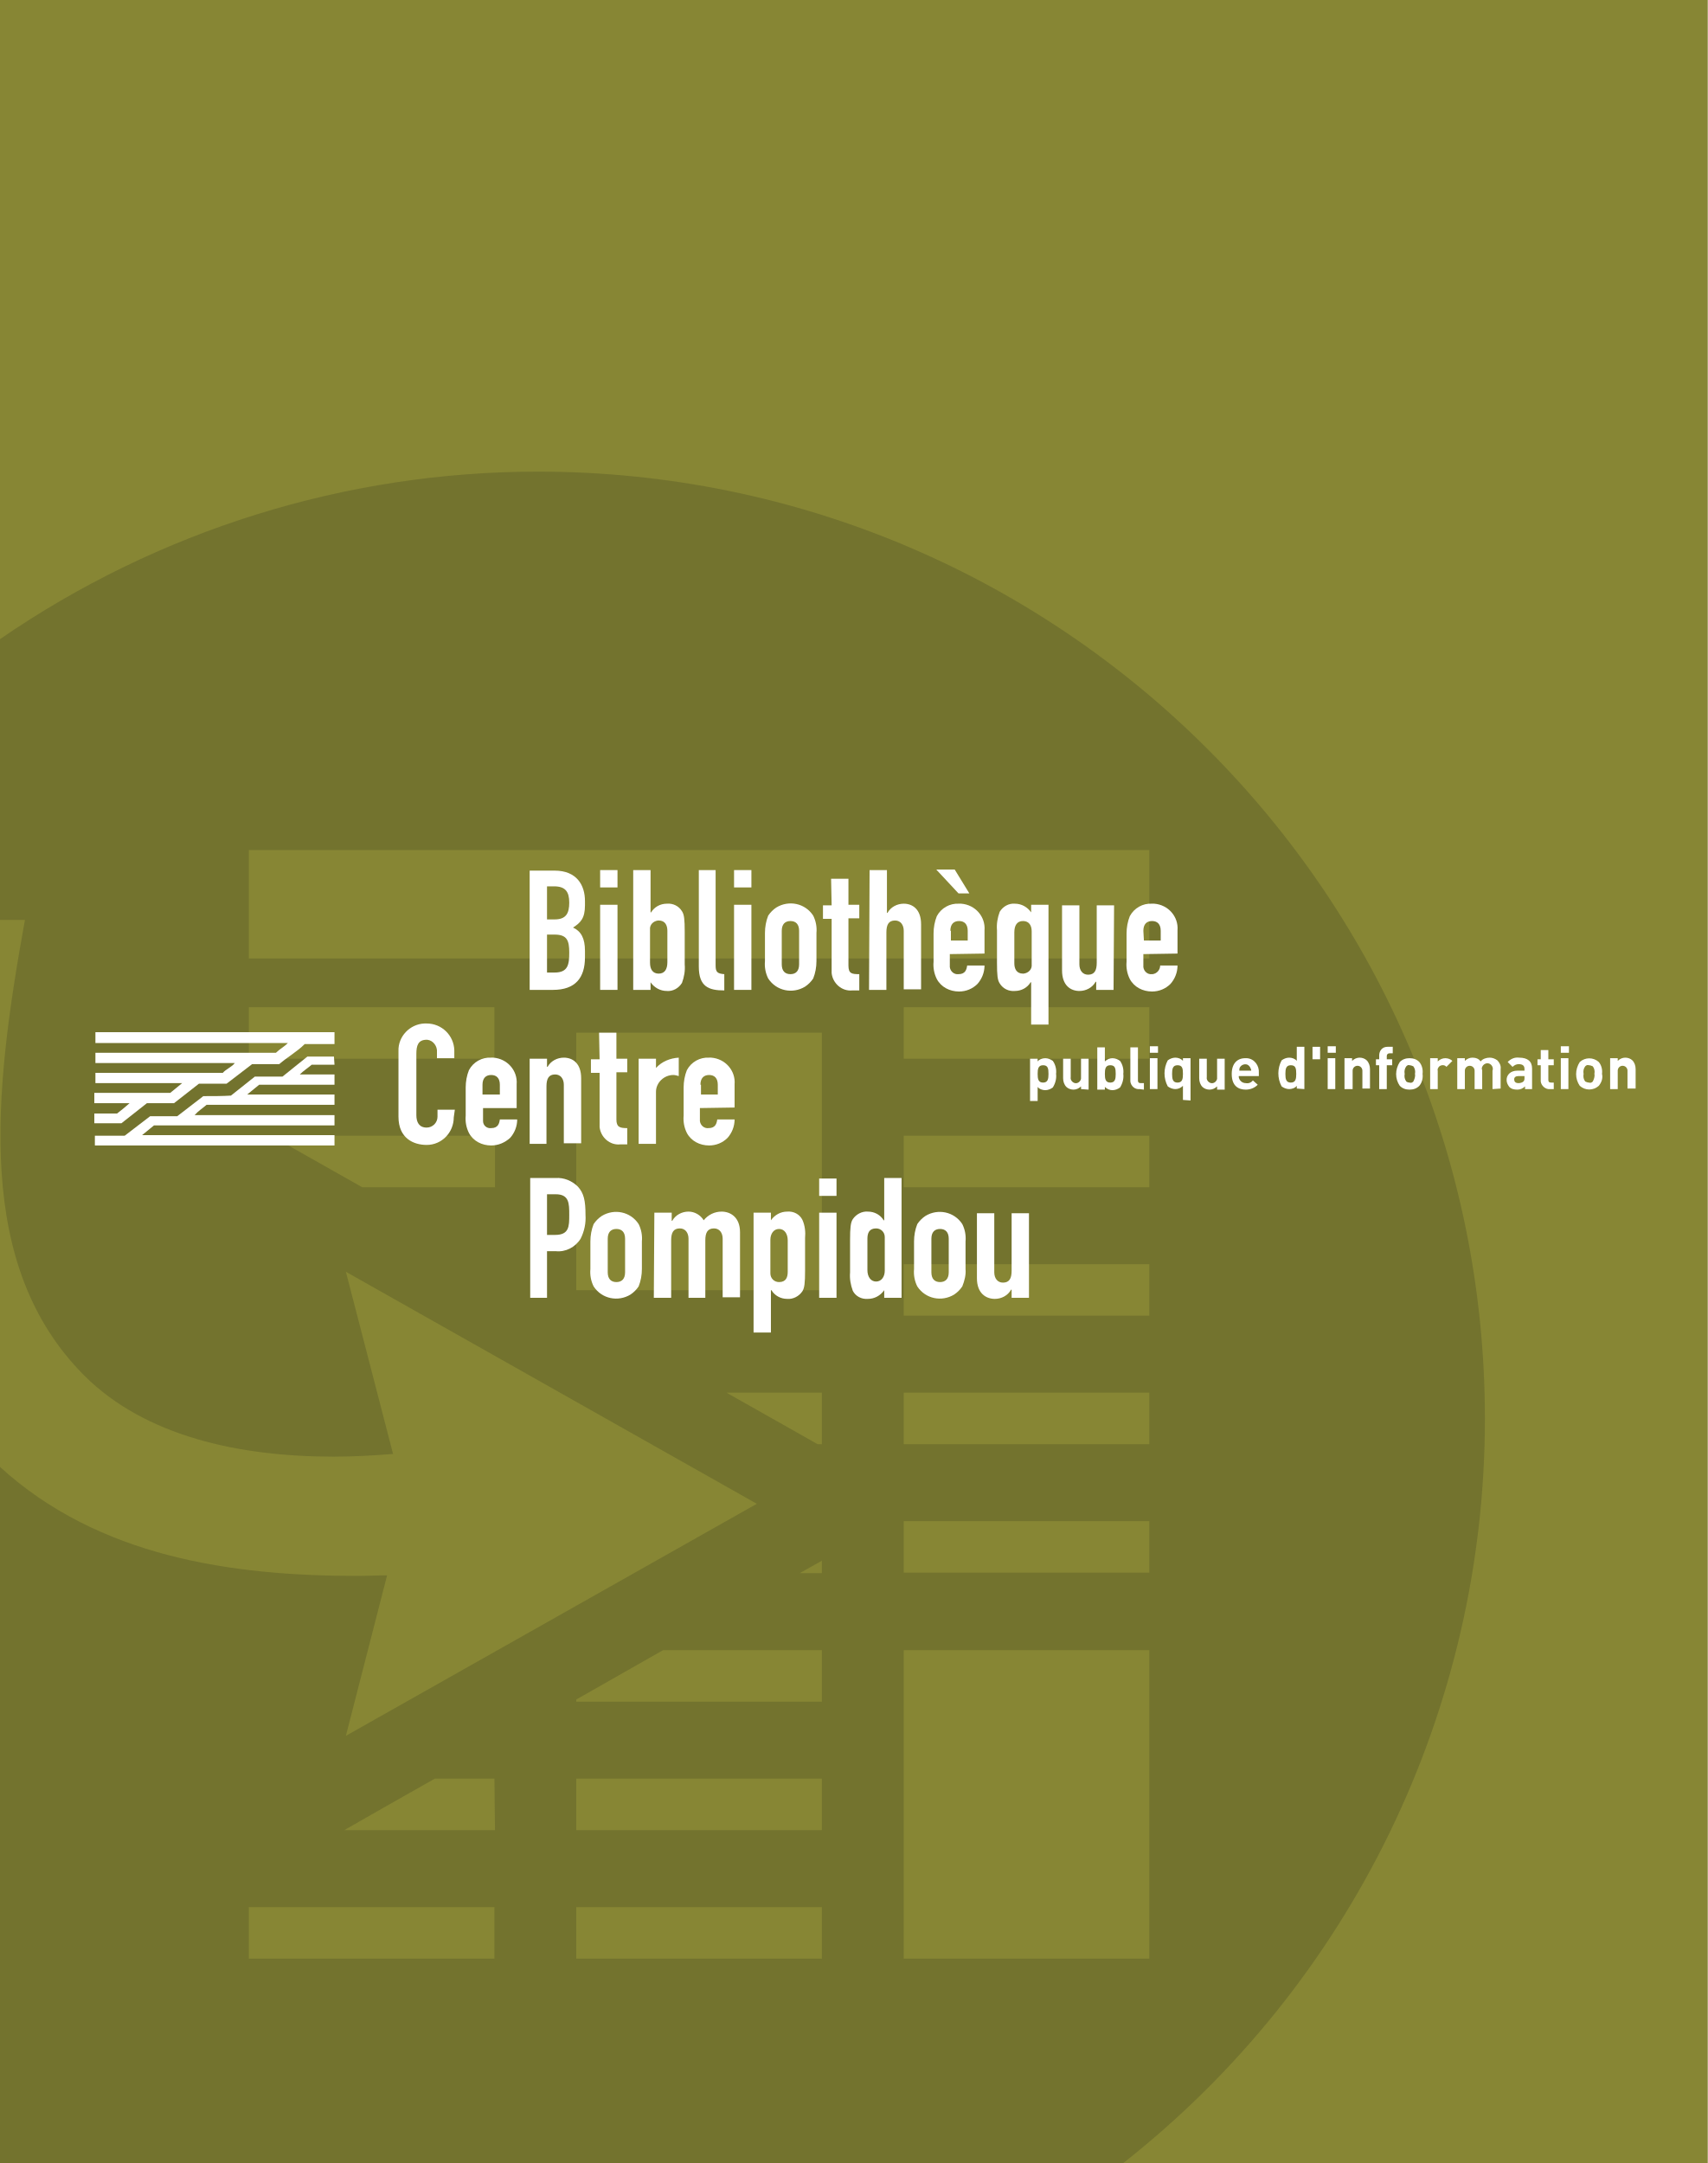
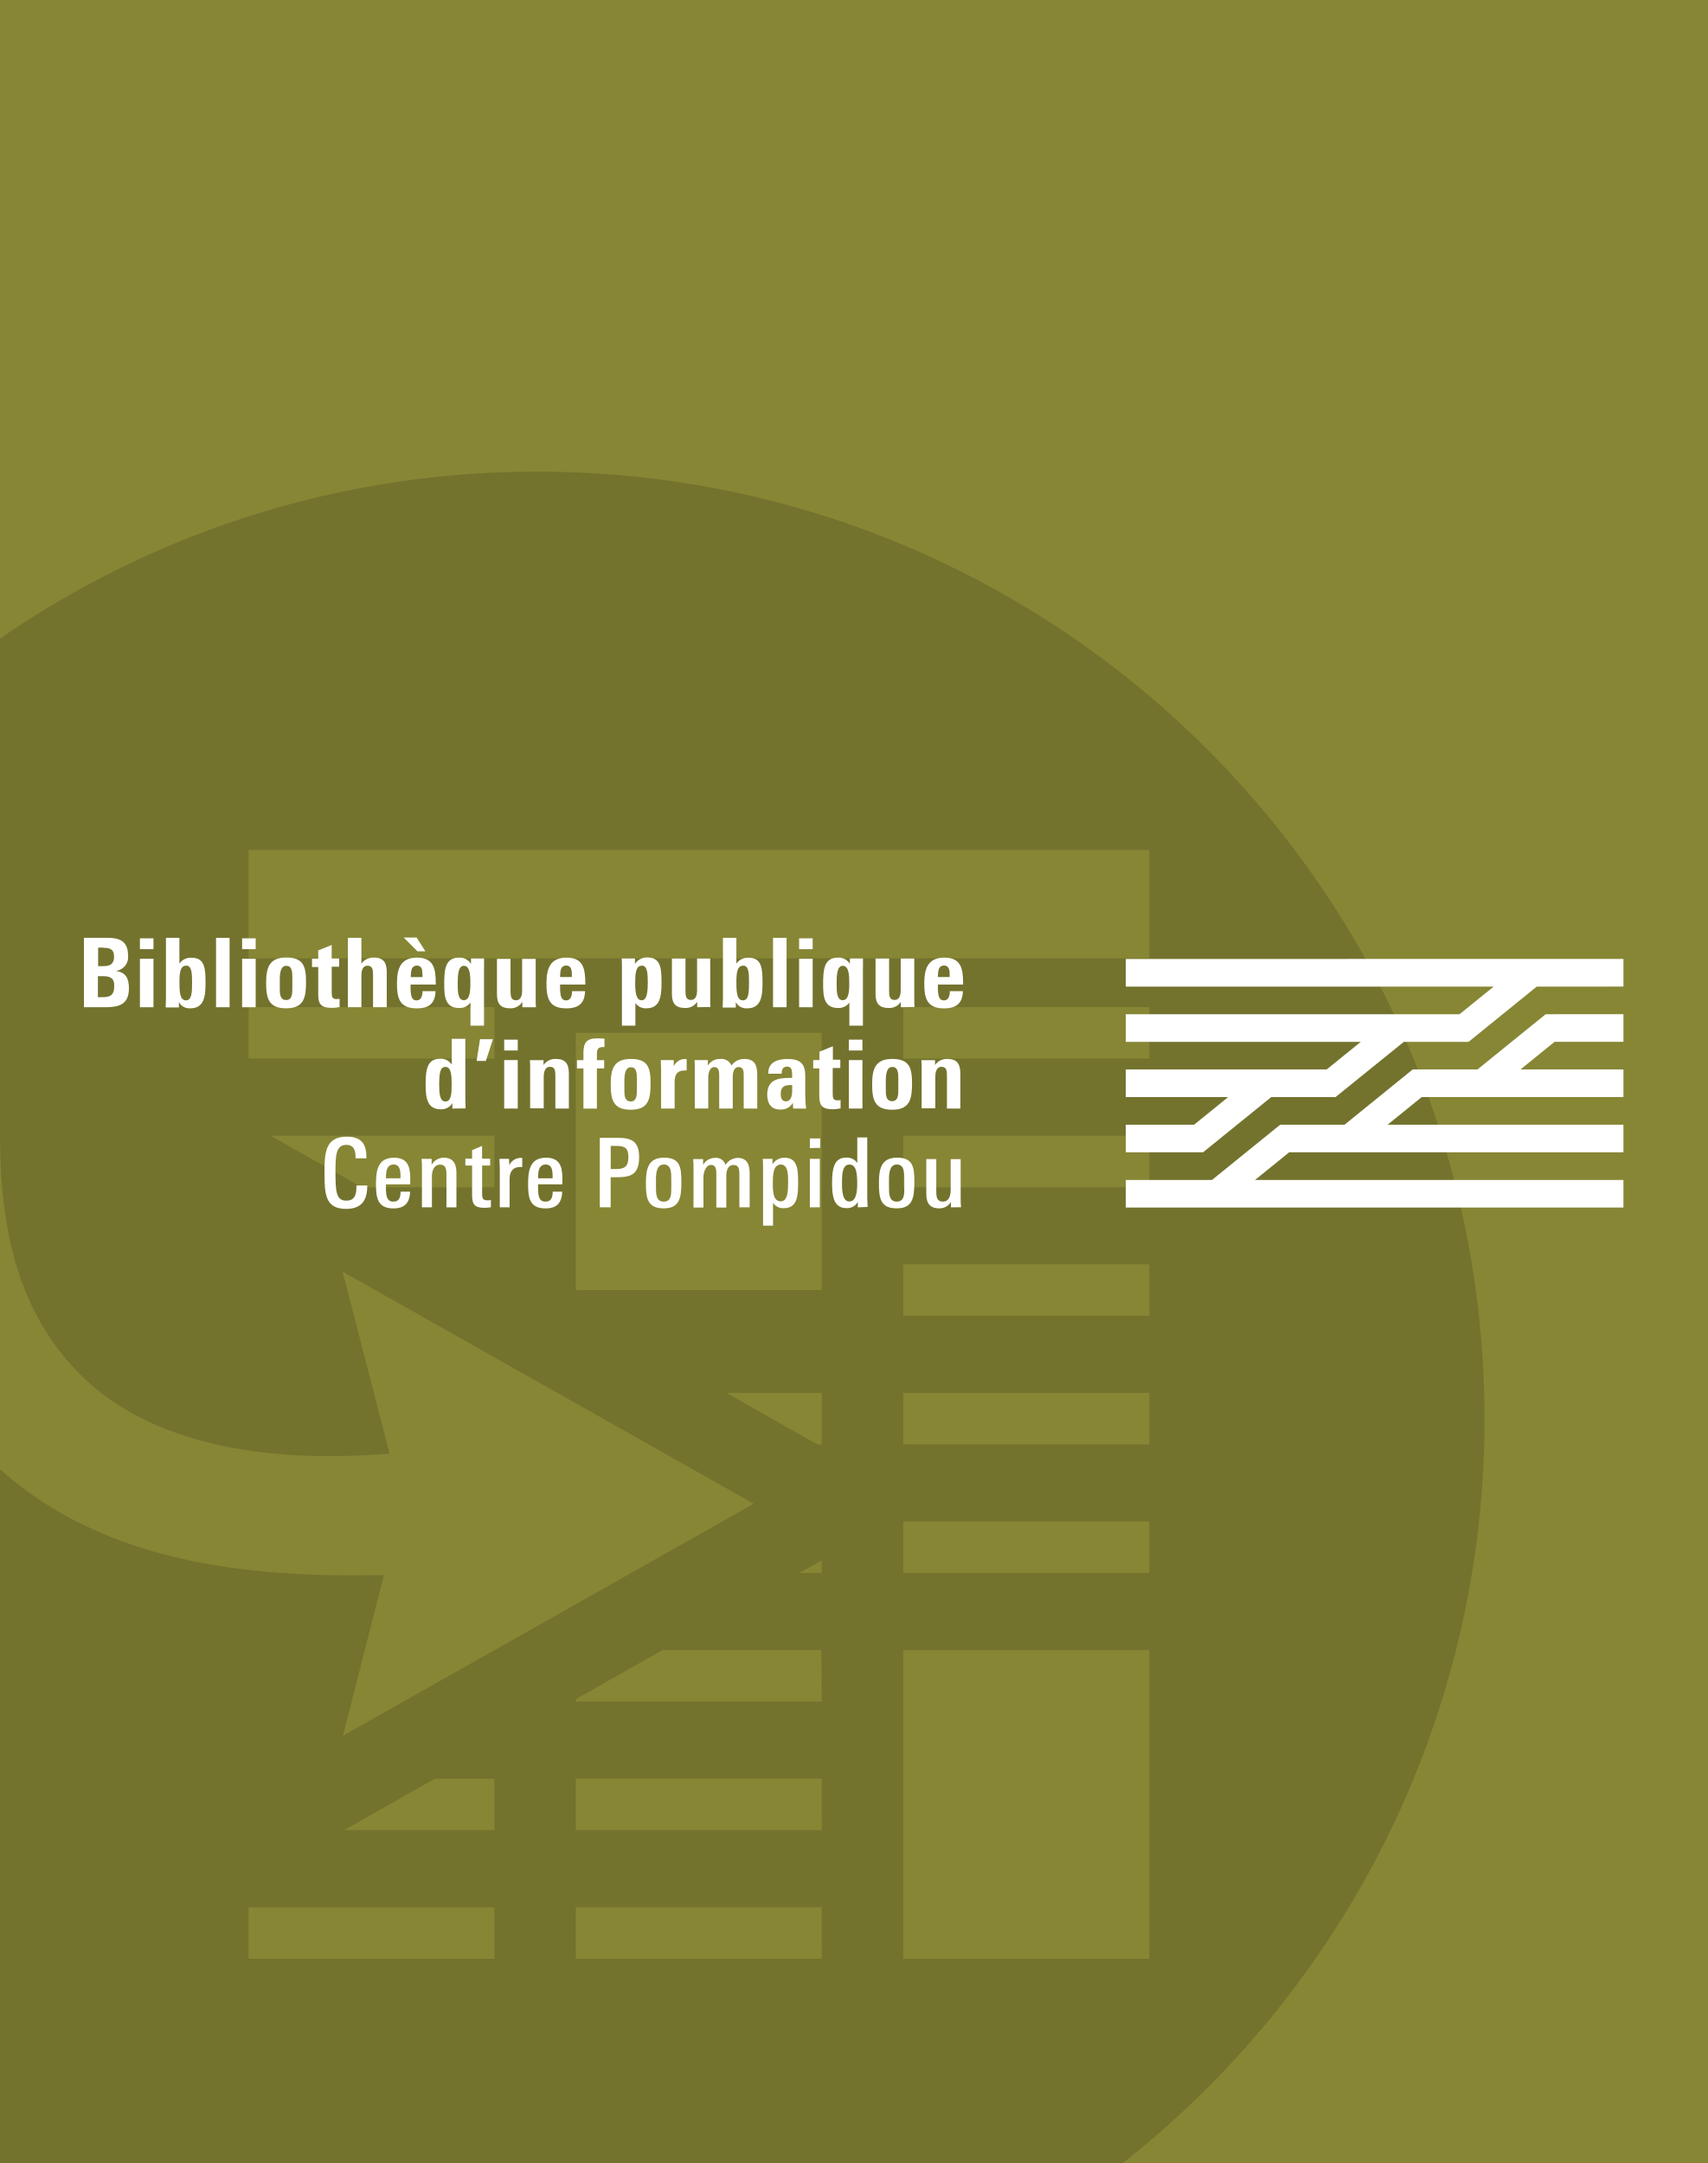
- <svg xmlns="http://www.w3.org/2000/svg" version="1.1" id="Calque_1" x="0px" y="0px" viewBox="0 0 315 399" style="enable-background:new 0 0 315 399;" xml:space="preserve">
-   <style type="text/css">
- 	.st0{fill:#878634;}
- 	.st1{fill:none;}
- 	.st2{fill:#73732E;}
- 	.st3{fill:#FFFFFF;}
- </style>
-   <rect y="0" class="st0" width="315" height="399" />
-   <polygon class="st1" points="71.3,333.2 63.5,337.6 91.3,337.6 91.3,328.1 80.3,328.1 " />
-   <rect x="45.9" y="351.8" class="st1" width="45.3" height="9.5" />
-   <rect x="106.3" y="351.8" class="st1" width="45.3" height="9.5" />
-   <path class="st1" d="M71.4,290.5l-7.6,29.6l75.8-42.8l-75.8-42.8l8.7,33.6c-3.6,0.3-7.3,0.5-11,0.5c-17.3,0-34.7-3.7-46-15  c-20.2-20.2-16.8-51.5-10.9-84H0v100.9c18.3,16.7,42.7,20.1,65.9,20.1C67.8,290.6,69.6,290.6,71.4,290.5z" />
-   <rect x="106.3" y="328.1" class="st1" width="45.3" height="9.5" />
-   <rect x="45.9" y="185.8" class="st1" width="45.3" height="9.5" />
-   <polygon class="st1" points="66.8,219 91.3,219 91.3,209.5 50,209.5 " />
-   <rect x="166.7" y="256.9" class="st1" width="45.4" height="9.5" />
-   <rect x="166.7" y="185.8" class="st1" width="45.4" height="9.5" />
-   <rect x="166.7" y="209.5" class="st1" width="45.4" height="9.5" />
-   <rect x="45.9" y="156.8" class="st1" width="166.1" height="20" />
-   <rect x="166.7" y="233.2" class="st1" width="45.4" height="9.5" />
-   <rect x="166.7" y="304.4" class="st1" width="45.4" height="56.9" />
-   <rect x="166.7" y="280.7" class="st1" width="45.4" height="9.5" />
-   <polygon class="st1" points="147.1,264.3 150.8,266.4 151.6,266.4 151.6,256.9 134,256.9 " />
-   <polygon class="st1" points="151.6,290.1 151.6,287.8 147.6,290.1 " />
-   <rect x="106.3" y="190.5" class="st1" width="45.3" height="47.4" />
-   <polygon class="st1" points="106.3,313.4 106.3,313.9 151.6,313.9 151.6,304.4 122.3,304.4 " />
-   <path class="st2" d="M273.9,261.7c0-96.5-78.2-174.7-174.7-174.7c-35.4,0-70,10.8-99.2,30.9v51.8h4.6c-5.9,32.5-9.2,63.8,10.9,84  c11.3,11.3,28.7,15,46,15c3.7,0,7.4-0.2,11-0.5l-8.7-33.6l75.8,42.8l-75.8,42.8l7.6-29.6c-1.8,0-3.7,0.1-5.5,0.1  c-23.2,0-47.7-3.5-65.9-20.1V399h207.2C249.3,365.9,273.9,315.3,273.9,261.7z M91.3,219H66.8L50,209.5h41.3V219z M91.3,195.3H45.9  v-9.5h45.3V195.3z M91.3,361.3H45.9v-9.5h45.3V361.3z M91.3,337.6H63.5l7.7-4.4l9-5.1h11L91.3,337.6z M151.6,361.3h-45.3v-9.5h45.3  V361.3z M151.6,337.6h-45.3v-9.5h45.3V337.6z M151.6,313.9h-45.3v-0.4l16-9.1h29.3L151.6,313.9z M151.6,290.2h-4.1l4.1-2.3V290.2z   M151.6,266.4h-0.8l-3.7-2.1l-13.1-7.4h17.6L151.6,266.4z M151.6,238h-45.3v-47.5h45.3V238z M212,361.3h-45.3v-56.9H212V361.3z   M212,290.1h-45.3v-9.5H212V290.1z M212,266.4h-45.3v-9.5H212V266.4z M212,242.7h-45.3v-9.5H212V242.7z M212,219h-45.3v-9.5H212V219  z M212,195.3h-45.3v-9.5H212V195.3z M212,176.8H45.9v-20H212V176.8z" />
-   <path class="st3" d="M61.7,192.6h-5.5c-1.4,1.4-3.2,2.4-4.7,3.7h-5l-4.7,3.6h-5.1l-4.6,3.6h-5l-4.7,3.7h-5v-1.8h4.2  c0.8-0.6,1.5-1.2,2.3-1.9h-6.5v-1.9h14l2.2-1.8H17.6v-1.9h23.5c0.6-0.7,1.7-1.1,2.2-1.8H17.6v-1.9h33.3c0.7-0.7,1.4-1,2.2-1.8H17.6  v-2h44.1V192.6z" />
-   <path class="st3" d="M61.7,196.4h-4.2c-0.7,0.6-1.5,1.1-2.2,1.8h6.4v1.9H47.8l-2.2,1.8h16.1v1.9H38.1c-0.8,0.7-1.5,1.1-2.2,1.9h25.8  v1.9H28.4l-2.2,1.8h35.5v1.9H17.5v-1.8H23l4.7-3.6h5c1.7-1.3,3.1-2.4,4.8-3.7c1.7,0,3.6,0,5.1-0.1l4.4-3.5h5.1l4.6-3.7h4.9  L61.7,196.4z" />
-   <path class="st3" d="M83.7,206.1c0,2.8-2.2,5.1-5,5.1c-2.4,0-5.2-1.2-5.2-5.2v-12.1c-0.1-2.7,2.1-5,4.8-5.1c0.1,0,0.2,0,0.4,0  c2.8,0,5,2.2,5.1,4.9c0,0.1,0,0.2,0,0.3v1.2h-3.2v-1.1c0.1-1.1-0.7-2.2-1.8-2.3c0,0-0.1,0-0.1,0c-1.6,0-1.9,1.1-1.9,2.6v11.3  c0,1.3,0.5,2.3,1.9,2.3c1.1,0,2-0.9,2-2c0-0.1,0-0.2,0-0.2v-1.1h3.2L83.7,206.1z" />
-   <path class="st3" d="M89,200.1c0-1.2,0.6-1.8,1.6-1.8s1.6,0.6,1.6,1.8v1.8H89V200.1z M95.3,204.3V200c0.2-2.5-1.7-4.7-4.3-4.9  c-0.1,0-0.3,0-0.4,0c-1.7-0.1-3.3,0.8-4.1,2.3c-0.4,1-0.6,2.1-0.6,3.2v5.2c-0.1,1.1,0.1,2.2,0.6,3.2c0.8,1.5,2.4,2.3,4.1,2.3  c1.3,0,2.5-0.5,3.5-1.4c0.8-0.9,1.3-2.1,1.3-3.4h-3.2c-0.1,0.7-0.3,1.6-1.6,1.6c-0.8,0.1-1.5-0.5-1.5-1.3c0-0.1,0-0.2,0-0.3v-2.1  H95.3z" />
-   <path class="st3" d="M97.7,195.3h3.2v1.5h0.1c0.6-1.1,1.8-1.7,3-1.7c1.6,0,3.2,1,3.2,3.8v12H104v-10.8c0-1.1-0.6-1.9-1.6-1.9  c-1.2,0-1.6,0.8-1.6,2.2V211h-3.1V195.3z" />
-   <path class="st3" d="M110.5,190.5h3.2v4.8h2v2.5h-2v8.7c0,1.4,0.6,1.6,2,1.6v3h-1.3c-1.9,0.2-3.6-1.3-3.8-3.2c0-0.2,0-0.3,0-0.5  v-9.5H109v-2.5h1.6L110.5,190.5z" />
-   <path class="st3" d="M117.8,195.3h3.2v1.7c1.1-1.2,2.6-1.8,4.2-1.9v3.4c-0.3-0.1-0.7-0.2-1-0.2c-1.7,0-3.2,1.4-3.2,3.1  c0,0.1,0,0.2,0,0.3v9.3h-3.2L117.8,195.3z" />
-   <path class="st3" d="M129.2,200.1c0-1.2,0.6-1.8,1.6-1.8s1.6,0.6,1.6,1.8v1.8h-3.1V200.1z M135.5,204.3V200c0.2-2.5-1.7-4.7-4.3-4.9  c-0.1,0-0.3,0-0.4,0c-1.7-0.1-3.3,0.8-4.1,2.3c-0.4,1-0.6,2.1-0.6,3.2v5.2c-0.1,1.1,0.1,2.2,0.6,3.2c0.8,1.5,2.4,2.3,4.1,2.3  c1.3,0,2.5-0.5,3.4-1.4c0.8-0.9,1.3-2.1,1.3-3.4h-3.2c-0.1,0.7-0.3,1.6-1.6,1.6c-0.8,0.1-1.5-0.5-1.6-1.3c0-0.1,0-0.2,0-0.3v-2.1  L135.5,204.3z" />
-   <path class="st3" d="M100.9,220.3h1.6c2.5,0,2.5,1.7,2.5,3.8s0,3.7-2.6,3.7h-1.5L100.9,220.3z M97.7,239.4h3.2v-8.6h1.6  c1.8,0.2,3.6-0.7,4.6-2.3c0.7-1.4,1-2.9,0.9-4.4c0-2.6-0.3-4-1.4-5.2c-1.1-1.1-2.6-1.7-4.1-1.6h-4.7V239.4z" />
-   <path class="st3" d="M112.1,228.5c0-1.2,0.6-1.8,1.6-1.8s1.6,0.6,1.6,1.8v6.2c0,1.2-0.6,1.8-1.6,1.8s-1.6-0.6-1.6-1.8V228.5z   M108.9,234.1c-0.1,1.1,0.1,2.2,0.6,3.2c1.5,2.3,4.5,2.9,6.8,1.5c0.6-0.4,1.1-0.9,1.5-1.5c0.4-1,0.6-2.1,0.6-3.2V229  c0.1-1.1-0.1-2.2-0.6-3.2c-1.5-2.3-4.5-2.9-6.8-1.5c-0.6,0.4-1.1,0.9-1.5,1.5c-0.4,1-0.6,2.1-0.6,3.2V234.1z" />
-   <path class="st3" d="M120.7,223.7h3.2v1.5h0.1c0.6-1.1,1.8-1.7,3-1.7c1.1,0,2.2,0.6,2.8,1.6c0.8-1,2-1.6,3.3-1.6  c1.6,0,3.4,1,3.4,3.8v12h-3.2v-10.8c0-1.1-0.6-1.9-1.6-1.9c-1.2,0-1.6,0.8-1.6,2.2v10.6H127v-10.9c0-1.1-0.6-1.9-1.6-1.9  c-1.2,0-1.6,0.8-1.6,2.2v10.6h-3.2L120.7,223.7z" />
-   <path class="st3" d="M145.3,234.6c0,1-0.3,1.9-1.6,1.9c-0.9,0-1.6-0.7-1.6-1.6c0,0,0-0.1,0-0.1v-6.1c0-1.1,0.6-2,1.6-2  s1.6,0.9,1.6,2.1V234.6z M139,245.8h3.2V238h0.1c0.6,1,1.7,1.6,2.9,1.6c1.1,0.1,2.2-0.5,2.8-1.4c0.4-0.6,0.5-1.6,0.5-3.8v-6  c0.1-1.1,0-2.3-0.5-3.4c-0.5-1-1.6-1.6-2.8-1.5c-1.2,0-2.3,0.6-3,1.6v-1.4H139L139,245.8z" />
-   <path class="st3" d="M151.1,223.7h3.2v15.7h-3.2V223.7z M151.1,217.4h3.2v3.2h-3.2V217.4z" />
-   <path class="st3" d="M160,228.5c0-1,0.3-1.9,1.6-1.9c0.9,0,1.6,0.7,1.6,1.6c0,0,0,0.1,0,0.1v6.1c0,1.1-0.6,2-1.6,2s-1.6-0.9-1.6-2.1  V228.5z M163.1,239.4h3.2v-22.1h-3.2v7.8h-0.1c-0.6-1-1.7-1.6-2.9-1.6c-1.1-0.1-2.2,0.5-2.8,1.4c-0.4,0.6-0.5,1.6-0.5,3.8v6  c-0.1,1.2,0.1,2.3,0.5,3.4c0.5,1,1.6,1.6,2.8,1.5c1.2,0,2.3-0.6,3-1.6L163.1,239.4z" />
-   <path class="st3" d="M171.8,228.5c0-1.2,0.6-1.8,1.6-1.8s1.6,0.6,1.6,1.8v6.2c0,1.2-0.6,1.8-1.6,1.8s-1.6-0.6-1.6-1.8V228.5z   M168.6,234.1c-0.1,1.1,0.1,2.2,0.6,3.2c1.5,2.3,4.5,2.9,6.8,1.5c0.6-0.4,1.1-0.9,1.5-1.5c0.4-1,0.7-2.1,0.6-3.2V229  c0.1-1.1-0.1-2.2-0.6-3.2c-1.5-2.3-4.5-2.9-6.8-1.5c-0.6,0.4-1.1,0.9-1.5,1.5c-0.4,1-0.6,2.1-0.6,3.2V234.1z" />
-   <path class="st3" d="M189.8,239.4h-3.2v-1.5h-0.1c-0.6,1.1-1.8,1.7-3,1.7c-1.6,0-3.3-1-3.3-3.8v-12h3.2v10.9c0,1.1,0.6,1.9,1.6,1.9  c1.2,0,1.6-0.8,1.6-2.2v-10.6h3.2L189.8,239.4z" />
-   <path class="st3" d="M100.9,172.4h1.4c2.3,0,2.7,1.1,2.7,3.3s-0.2,3.7-2.7,3.7h-1.4V172.4z M97.7,182.6h4.3c4.1,0,5.9-2.2,5.9-6  v-1.2c0-2.3-0.7-3.6-2.2-4.3c1.4-0.9,2.2-1.7,2.2-4.1v-0.8c0-2.9-1.5-5.6-5.6-5.6h-4.6V182.6z M100.9,163.5h1.3c2.1,0,2.8,1,2.8,3  s-0.6,3.1-2.7,3.1h-1.4L100.9,163.5z" />
-   <path class="st3" d="M110.7,166.9h3.2v15.7h-3.2V166.9z M110.7,160.5h3.2v3.2h-3.2V160.5z" />
-   <path class="st3" d="M123.1,177.5c0,1.3-0.5,2.1-1.6,2.1s-1.6-0.8-1.6-2v-6.1c-0.1-0.9,0.6-1.6,1.5-1.7c0,0,0.1,0,0.1,0  c1.2,0,1.6,0.9,1.6,1.9V177.5z M116.8,182.6h3.2v-1.4c0.7,1,1.8,1.6,3,1.6c1.1,0.1,2.2-0.5,2.8-1.5c0.4-1.1,0.6-2.2,0.5-3.4v-6  c0-2.3-0.1-3.2-0.5-3.8c-0.6-1-1.7-1.5-2.8-1.4c-1.2,0-2.3,0.6-2.9,1.6H120v-7.8h-3.2L116.8,182.6z" />
-   <path class="st3" d="M128.9,160.5h3.1v17.6c0,1.2,0.3,1.5,1.6,1.6v3c-2.9,0-4.7-0.7-4.7-4.4L128.9,160.5z" />
-   <path class="st3" d="M135.4,166.9h3.2v15.7h-3.2V166.9z M135.4,160.5h3.2v3.2h-3.2V160.5z" />
-   <path class="st3" d="M144.2,171.7c0-1.2,0.6-1.8,1.6-1.8s1.6,0.6,1.6,1.8v6.2c0,1.2-0.6,1.8-1.6,1.8s-1.6-0.6-1.6-1.8V171.7z   M141.1,177.3c-0.1,1.1,0.1,2.2,0.6,3.2c1.5,2.3,4.5,2.9,6.8,1.5c0.6-0.4,1.1-0.9,1.5-1.5c0.4-1,0.6-2.1,0.6-3.2v-5.2  c0.1-1.1-0.1-2.2-0.6-3.2c-1.5-2.3-4.5-2.9-6.8-1.5c-0.6,0.4-1.1,0.9-1.5,1.5c-0.4,1-0.6,2.1-0.6,3.2V177.3z" />
-   <path class="st3" d="M153.3,162.1h3.2v4.8h2v2.5h-2v8.7c0,1.5,0.6,1.6,2,1.6v3h-1.3c-1.9,0.2-3.6-1.3-3.8-3.2c0-0.2,0-0.3,0-0.5  v-9.5h-1.6v-2.5h1.6L153.3,162.1z" />
-   <path class="st3" d="M160.4,160.5h3.2v7.9h0.1c0.6-1.1,1.8-1.7,3-1.7c1.6,0,3.2,1,3.2,3.8v12h-3.2v-10.8c0-1.1-0.6-1.9-1.6-1.9  c-1.2,0-1.6,0.8-1.6,2.2v10.6h-3.2L160.4,160.5z" />
-   <path class="st3" d="M175.3,171.7c0-1.2,0.6-1.8,1.6-1.8s1.6,0.6,1.6,1.8v1.8h-3.1V171.7z M176.1,160.4h-3.4l4.1,4.4h2L176.1,160.4z   M181.6,175.9v-4.3c0.2-2.5-1.7-4.7-4.3-4.9c-0.1,0-0.3,0-0.4,0c-1.7-0.1-3.3,0.8-4.1,2.3c-0.4,1-0.6,2.1-0.6,3.2v5.2  c-0.1,1.1,0.1,2.2,0.6,3.2c0.8,1.5,2.4,2.3,4.1,2.3c1.3,0,2.5-0.5,3.4-1.4c0.8-0.9,1.3-2.1,1.3-3.4h-3.2c-0.1,0.7-0.3,1.6-1.6,1.6  c-0.8,0.1-1.5-0.5-1.6-1.3c0-0.1,0-0.2,0-0.3v-2.1L181.6,175.9z" />
-   <path class="st3" d="M187.1,172c0-1.3,0.5-2.1,1.6-2.1s1.6,0.8,1.6,1.9v6.1c0.1,0.9-0.6,1.6-1.5,1.7c0,0-0.1,0-0.1,0  c-1.2,0-1.6-0.9-1.6-1.9V172z M190.2,189h3.2v-22.1h-3.2v1.4c-0.7-1-1.8-1.6-3-1.6c-1.1-0.1-2.2,0.5-2.8,1.5  c-0.4,1.1-0.6,2.2-0.5,3.4v6c0,2.3,0.1,3.2,0.5,3.8c0.6,1,1.7,1.5,2.8,1.4c1.2,0,2.3-0.6,2.9-1.6h0.1L190.2,189z" />
-   <path class="st3" d="M205.4,182.6h-3.2v-1.5h-0.1c-0.6,1.1-1.8,1.7-3,1.7c-1.6,0-3.2-1-3.2-3.8v-12h3.2v10.9c0,1.1,0.6,1.9,1.6,1.9  c1.2,0,1.6-0.8,1.6-2.2v-10.6h3.2L205.4,182.6z" />
-   <path class="st3" d="M210.9,171.7c0-1.2,0.6-1.8,1.6-1.8s1.6,0.6,1.6,1.8v1.8h-3.1L210.9,171.7z M217.2,175.9v-4.3  c0.2-2.5-1.7-4.7-4.3-4.9c-0.1,0-0.3,0-0.4,0c-1.7-0.1-3.3,0.8-4.1,2.3c-0.4,1-0.6,2.1-0.6,3.2v5.2c-0.1,1.1,0.1,2.2,0.6,3.2  c0.8,1.5,2.4,2.3,4.1,2.3c1.3,0,2.5-0.5,3.4-1.4c0.8-0.9,1.3-2.1,1.3-3.4H214c0,0.8-0.6,1.5-1.4,1.6c0,0-0.1,0-0.1,0  c-0.8,0.1-1.5-0.5-1.6-1.3c0-0.1,0-0.2,0-0.3v-2.1L217.2,175.9z" />
-   <path class="st3" d="M193.4,198.1c0,0.9-0.1,1.6-1,1.6s-1-0.7-1-1.6s0.1-1.6,1-1.6S193.4,197.1,193.4,198.1z M194.8,198.1  c0.1-0.8-0.1-1.7-0.6-2.4c-0.4-0.3-0.9-0.5-1.4-0.5c-0.5,0-1.1,0.2-1.4,0.6v-0.5H190v7.8h1.4v-2.6c0.3,0.4,0.9,0.6,1.4,0.6  c0.5,0,1-0.2,1.4-0.5C194.7,199.8,194.9,198.9,194.8,198.1z" />
-   <path class="st3" d="M199.4,200.9v-0.5c-0.4,0.4-0.9,0.6-1.4,0.6c-0.5,0-1-0.2-1.3-0.5c-0.4-0.4-0.6-1-0.6-1.6v-3.6h1.4v3.4  c-0.1,0.5,0.3,1,0.8,1.1c0.5,0.1,1-0.3,1.1-0.8c0-0.1,0-0.2,0-0.3v-3.4h1.4v5.7L199.4,200.9z" />
-   <path class="st3" d="M205.8,198.1c0,0.9-0.1,1.6-1,1.6s-1-0.7-1-1.6s0.1-1.6,1-1.6S205.8,197.1,205.8,198.1z M207.2,198.1  c0.1-0.8-0.1-1.7-0.6-2.4c-0.4-0.3-0.9-0.5-1.4-0.5c-0.5,0-1,0.2-1.4,0.6v-2.6h-1.4v7.8h1.4v-0.5c0.4,0.4,0.9,0.6,1.4,0.6  c0.5,0,1-0.2,1.4-0.5C207.1,199.8,207.3,198.9,207.2,198.1z" />
-   <path class="st3" d="M210.2,200.9c-0.9,0.1-1.6-0.6-1.7-1.4c0-0.1,0-0.1,0-0.2v-6.1h1.4v6.1c0,0.3,0.1,0.5,0.5,0.5h0.6v1.2  L210.2,200.9z" />
-   <path class="st3" d="M212.1,194.2v-1.2h1.5v1.2H212.1z M212.1,200.9v-5.7h1.4v5.7H212.1z" />
-   <path class="st3" d="M218.2,198.1c0,0.9-0.1,1.6-1,1.6s-1-0.7-1-1.6s0.1-1.6,1-1.6S218.2,197.1,218.2,198.1z M219.6,203v-7.8h-1.4  v0.5c-0.3-0.4-0.9-0.6-1.4-0.6c-0.5,0-1,0.2-1.4,0.5c-0.8,1.5-0.8,3.3,0,4.8c0.4,0.3,0.9,0.5,1.4,0.5c0.5,0,1-0.2,1.4-0.6v2.6  L219.6,203z" />
-   <path class="st3" d="M224.5,200.9v-0.5c-0.4,0.4-0.9,0.6-1.4,0.6c-0.5,0-1-0.2-1.3-0.5c-0.4-0.4-0.6-1-0.6-1.6v-3.6h1.4v3.4  c-0.1,0.5,0.3,1,0.8,1.1c0.5,0.1,1-0.3,1.1-0.8c0-0.1,0-0.2,0-0.3v-3.4h1.4v5.7H224.5z" />
-   <path class="st3" d="M230.8,197.5h-2.2c0-0.2,0-0.4,0.1-0.6c0.3-0.5,0.9-0.7,1.4-0.5c0.2,0.1,0.4,0.3,0.5,0.5  C230.7,197.1,230.8,197.3,230.8,197.5z M232.2,198.5v-0.6c0.1-1.3-0.8-2.6-2.2-2.7c-0.1,0-0.2,0-0.3,0c-1.5,0-2.5,1-2.5,2.9  c0,2.3,1.3,2.9,2.6,2.9c0.8,0,1.6-0.3,2.2-0.9l-0.9-0.8c-0.3,0.4-0.8,0.6-1.3,0.5c-0.7,0-1.2-0.5-1.3-1.1c0-0.1,0-0.1,0-0.2  L232.2,198.5z" />
-   <path class="st3" d="M239.1,198.1c0,0.9-0.1,1.6-1,1.6s-1-0.7-1-1.6s0.1-1.6,1-1.6S239.1,197.1,239.1,198.1z M240.6,200.9v-7.8h-1.4  v2.6c-0.3-0.4-0.9-0.6-1.4-0.6c-0.5,0-1,0.2-1.4,0.5c-0.8,1.5-0.8,3.3,0,4.8c0.4,0.3,0.9,0.5,1.4,0.5c0.5,0,1.1-0.2,1.4-0.6v0.5  L240.6,200.9z" />
-   <path class="st3" d="M242.1,195.4v-2.3h1.4v2.3H242.1z" />
-   <path class="st3" d="M244.9,194.2v-1.2h1.5v1.2H244.9z M244.9,200.9v-5.7h1.4v5.7H244.9z" />
-   <path class="st3" d="M251.3,200.9v-3.4c0-0.5-0.4-0.9-0.9-0.9s-0.9,0.4-0.9,0.9l0,0v3.4H248v-5.7h1.4v0.5c0.4-0.4,0.9-0.6,1.4-0.6  c0.5,0,1,0.2,1.3,0.5c0.4,0.4,0.6,1,0.6,1.6v3.6H251.3z" />
-   <path class="st3" d="M255.8,196.5v4.4h-1.4v-4.4h-0.6v-1.1h0.6v-0.7c0-0.9,0.6-1.6,1.5-1.6c0.1,0,0.1,0,0.2,0h0.8v1.2h-0.6  c-0.3,0-0.5,0.2-0.5,0.5v0.6h1v1.1H255.8z" />
-   <path class="st3" d="M261,198.1c0.1,0.5-0.1,1-0.3,1.4c-0.2,0.2-0.4,0.3-0.7,0.2c-0.2,0-0.5-0.1-0.6-0.2c-0.3-0.4-0.4-0.9-0.3-1.4  c-0.1-0.5,0-1,0.3-1.4c0.2-0.2,0.4-0.3,0.6-0.2c0.2,0,0.5,0.1,0.7,0.2C261,197.1,261.1,197.6,261,198.1z M262.4,198.1  c0.1-0.8-0.1-1.6-0.6-2.2c-0.5-0.5-1.1-0.7-1.8-0.7c-0.7,0-1.3,0.2-1.8,0.7c-0.9,1.4-0.9,3.1,0,4.4c0.5,0.5,1.1,0.7,1.8,0.7  c0.7,0,1.3-0.2,1.8-0.7C262.3,199.7,262.5,198.9,262.4,198.1L262.4,198.1z" />
-   <path class="st3" d="M266.8,196.8c-0.3-0.4-0.9-0.4-1.3-0.1c-0.2,0.2-0.4,0.5-0.3,0.8v3.4h-1.4v-5.7h1.4v0.6  c0.4-0.4,0.9-0.6,1.4-0.6c0.5,0,1,0.2,1.3,0.5L266.8,196.8z" />
-   <path class="st3" d="M275.3,200.9v-3.4c0.2-0.5-0.1-1.1-0.6-1.3c-0.5-0.2-1.1,0.1-1.3,0.6c-0.1,0.2-0.1,0.4,0,0.6v3.5H272v-3.4  c0-0.5-0.4-0.9-0.9-0.9s-0.9,0.4-0.9,0.9l0,0v3.4h-1.4v-5.7h1.4v0.5c0.4-0.4,0.9-0.6,1.4-0.6c0.6,0,1.2,0.2,1.5,0.7  c0.4-0.5,1.1-0.7,1.7-0.7c0.5,0,1,0.2,1.4,0.5c0.4,0.4,0.7,1,0.6,1.6v3.6L275.3,200.9z" />
-   <path class="st3" d="M281.2,198.8c0,0.3,0,0.5-0.2,0.7c-0.2,0.2-0.6,0.3-0.9,0.3c-0.6,0-0.8-0.3-0.8-0.7s0.3-0.6,0.8-0.6h1.1V198.8z   M282.6,200.9v-3.8c0-1.3-0.8-2-2.4-2c-0.8-0.1-1.5,0.2-2.1,0.8l0.9,0.9c0.3-0.3,0.7-0.5,1.1-0.5c0.8,0,1.1,0.3,1.1,0.9v0.3h-1.3  c-1.3,0-2,0.8-2,1.7c0,0.5,0.2,0.9,0.5,1.3c0.4,0.4,0.9,0.5,1.5,0.5c0.5,0,1-0.2,1.4-0.6v0.5L282.6,200.9z" />
-   <path class="st3" d="M285.9,200.9c-0.8,0.1-1.6-0.6-1.7-1.4c0-0.1,0-0.1,0-0.2v-2.8h-0.6v-1.1h0.6v-1.7h1.4v1.7h1v1.1h-1v2.7  c0,0.3,0.1,0.5,0.5,0.5h0.5v1.2L285.9,200.9z" />
-   <path class="st3" d="M287.9,194.2v-1.2h1.5v1.2H287.9z M287.9,200.9v-5.7h1.4v5.7H287.9z" />
-   <path class="st3" d="M294.1,198.1c0.1,0.5-0.1,1-0.3,1.4c-0.2,0.2-0.4,0.3-0.7,0.2c-0.2,0-0.5-0.1-0.7-0.2c-0.3-0.4-0.4-0.9-0.3-1.4  c-0.1-0.5,0-1,0.3-1.4c0.2-0.2,0.4-0.3,0.7-0.2c0.2,0,0.5,0.1,0.7,0.2C294.1,197.1,294.2,197.6,294.1,198.1z M295.5,198.1  c0.1-0.8-0.1-1.6-0.6-2.2c-1-0.9-2.5-0.9-3.5,0c-0.9,1.4-0.9,3.1,0,4.4c1,0.9,2.5,0.9,3.5,0C295.4,199.7,295.7,198.9,295.5,198.1z" />
-   <path class="st3" d="M300.2,200.9v-3.4c0-0.5-0.4-0.9-0.9-0.9s-0.9,0.4-0.9,0.9l0,0v3.4h-1.4v-5.7h1.4v0.5c0.4-0.4,0.9-0.6,1.4-0.6  c0.5,0,1,0.2,1.3,0.5c0.4,0.4,0.6,1,0.6,1.6v3.6H300.2z" />
+ <svg xmlns="http://www.w3.org/2000/svg" width="315" height="399" viewBox="0 0 315 399">
+   <rect x="-88.02" y="-21.69" width="445.48" height="458.28" fill="#878635" />
+   <path d="M99.1,87C2.59,87-75.61,165.2-75.61,261.68A174.69,174.69,0,0,0,99.1,436.38c96.49,0,174.73-78.21,174.73-174.7A174.75,174.75,0,0,0,99.1,87ZM45.85,185.78H91.2v9.49H45.85ZM91.2,209.5V219H66.75l-16.84-9.5Zm0,151.83H45.85v-9.49H91.2Zm0-23.73H63.45l7.73-4.37,9-5.11h11ZM63.26,320.18l7.56-29.64c-1.82,0-3.68.06-5.53.06-24.16,0-49.62-3.73-68.08-22.19-14-14-20.71-34.41-20.71-59.88a202.6,202.6,0,0,1,4.2-38.9H-1.74C-4.24,183.5-.06,197.15,0,209.82c.05,17,3.31,32.23,14.86,43.79,11.31,11.28,28.69,15,46,15,3.71,0,7.41-.17,11-.47l-8.67-33.57,75.84,42.82Zm88.31,41.14H106.21v-9.49h45.35Zm0-23.73H106.21v-9.48h45.35Zm0-23.71H106.21v-.44l16-9.06h29.3Zm0-23.73h-4.09l4.09-2.31Zm0-23.72h-.8L147,264.32,134,256.95h17.59Zm0-28.47H106.21V190.52h45.35ZM212,361.33H166.6V304.39H212Zm0-71.17H166.6v-9.49H212Zm0-23.72H166.6v-9.49H212Zm0-23.73H166.6v-9.48H212ZM212,219H166.6v-9.5H212Zm0-23.73H166.6v-9.49H212Zm0-18.49H45.85v-20H212Z" fill="#73732e" />
+   <path d="M314.93,399H-.07V0h315Z" fill="none" />
+   <polygon points="299.45 176.89 207.66 176.9 207.66 182 275.51 182 269.22 187.09 207.66 187.09 207.66 192.19 251 192.19 244.71 197.28 207.66 197.28 207.66 202.37 226.55 202.37 220.26 207.47 207.66 207.47 207.66 212.56 221.91 212.56 234.49 202.37 246.35 202.37 258.94 192.19 270.88 192.19 283.45 182 299.45 181.99 299.45 176.89" fill="#fff" />
+   <polygon points="299.45 217.66 231.5 217.66 237.79 212.56 299.45 212.56 299.45 207.47 255.95 207.47 262.24 202.37 299.45 202.37 299.45 197.28 280.46 197.28 286.75 192.18 299.45 192.18 299.45 187.08 285.11 187.09 272.52 197.28 260.58 197.28 248.01 207.47 236.14 207.47 223.56 217.66 207.66 217.66 207.66 222.75 299.45 222.75 299.45 217.66" fill="#fff" />
+   <path d="M19.33,185.8H15.48V173H19.9c2.13,0,3.71.6,3.71,3.18a2.56,2.56,0,0,1-2.22,2.91c1.79.3,2.39,1.33,2.39,3.21C23.78,185.34,21.92,185.8,19.33,185.8Zm-.23-11h-1v3.42l.94,0c1.29,0,2-.39,2-1.77S20.22,174.84,19.1,174.84ZM19,180.07h-.94v3.87H19c1.17,0,2.07-.27,2.07-2C21.12,180.55,20.5,180.07,19,180.07Z" fill="#fff" />
+   <path d="M25.81,175.09v-2h2.5v2Zm0,10.71v-8.94h2.5v8.94Z" fill="#fff" />
+   <path d="M35.12,186A2.18,2.18,0,0,1,33,184.84v1H30.56c0-.09.05-1.56.05-1.65V173h2.48v4.75a2.55,2.55,0,0,1,2.25-1.08c2.45,0,2.57,2,2.57,4.61C37.92,183.67,37.71,186,35.12,186Zm-.8-7.86c-1.12,0-1.22,1.42-1.22,3.16s.11,3.23,1.19,3.23,1.14-1.38,1.14-3.33C35.42,179.49,35.38,178.12,34.32,178.12Z" fill="#fff" />
+   <path d="M39.85,185.8V173h2.5V185.8Z" fill="#fff" />
+   <path d="M44.66,175.09v-2h2.5v2Zm0,10.71v-8.94h2.5v8.94Z" fill="#fff" />
+   <path d="M52.78,186c-3.21,0-3.69-1.83-3.69-4.65s.53-4.72,3.72-4.72,3.64,1.7,3.64,4.51S56.1,186,52.78,186Zm1.14-5.66c0-1.15-.07-2.18-1.12-2.18s-1.19,1.4-1.19,2.57v1.63c0,.89,0,2.11,1.17,2.11s1.14-1.29,1.14-2.32Z" fill="#fff" />
+   <path d="M61.24,185.92c-1.88,0-2.54-.57-2.54-2.43v-5.11H57.55v-1.53H58.7v-1.53l2.48-1v2.48h1.38v1.53H61.19v4.82c0,.78.12,1.14.9,1.14.2,0,.35,0,.55-.05v1.53A6.93,6.93,0,0,1,61.24,185.92Z" fill="#fff" />
+   <path d="M68.81,185.8v-5.94c0-.85-.05-1.72-1-1.72s-1.15.9-1.15,1.9v5.76h-2.5V173h2.5v4.75A2.71,2.71,0,0,1,69,176.65c1.81,0,2.34,1,2.34,2.71v6.44Z" fill="#fff" />
+   <path d="M75.73,181.61c0,.07,0,.73,0,.78.05,1.45.25,2.15,1.12,2.15s1.08-.89,1.08-1.7h2.41c-.07,2.22-1.17,3.17-3.48,3.17-3.17,0-3.64-1.9-3.64-4.61s.66-4.75,3.72-4.75,3.44,2.06,3.44,4.74v.23ZM77,175.48l-2.54-2.54h2.39l1.61,2.54Zm.9,3.64c-.09-.57-.34-1-1-1s-1,.46-1.06,1.12a6.49,6.49,0,0,0-.07,1h2.16A6.48,6.48,0,0,0,77.86,179.11Z" fill="#fff" />
+   <path d="M89.28,178.9v10.3h-2.5v-4.26a2.41,2.41,0,0,1-2.09,1c-2.59,0-2.75-2.13-2.75-4.36,0-2.54.09-4.93,2.71-4.93a2.44,2.44,0,0,1,2.23,1.15l0-1h2.41C89.31,177,89.28,178.79,89.28,178.9Zm-3.71-.75c-1.1,0-1.14,1.86-1.14,3.35s.05,3,1.12,3,1.21-1.49,1.21-3C86.76,180.23,86.78,178.16,85.57,178.16Z" fill="#fff" />
+   <path d="M96.35,185.8l0-1A2.5,2.5,0,0,1,94.08,186c-1.68,0-2.41-.8-2.41-2.54v-6.58h2.5v5.94c0,.85.05,1.7,1,1.7s1.14-.94,1.14-1.84v-5.8h2.5v7.48c0,.43,0,1.06.05,1.45Z" fill="#fff" />
+   <path d="M103.31,181.61c0,.07,0,.73,0,.78.05,1.45.25,2.15,1.12,2.15s1.08-.89,1.08-1.7h2.41c-.07,2.22-1.17,3.17-3.48,3.17-3.17,0-3.64-1.9-3.64-4.61s.66-4.75,3.72-4.75,3.44,2.06,3.44,4.74v.23Zm2.13-2.5c-.09-.57-.34-1-1-1s-1,.46-1.06,1.12a6.49,6.49,0,0,0-.07,1h2.16A6.47,6.47,0,0,0,105.44,179.11Z" fill="#fff" />
+   <path d="M119.2,186a2.22,2.22,0,0,1-2-1v4.2h-2.48V178.81c0-.11,0-1.84-.05-2h2.45l0,1a2.6,2.6,0,0,1,2.29-1.19c2.47,0,2.61,2,2.61,4.59S121.79,186,119.2,186Zm-.83-7.86c-1.14,0-1.21,1.6-1.21,3.28s.2,3.1,1.21,3.1,1.12-1.77,1.12-3.33C119.48,179.42,119.39,178.12,118.36,178.12Z" fill="#fff" />
+   <path d="M128.6,185.8l0-1a2.5,2.5,0,0,1-2.25,1.14c-1.68,0-2.41-.8-2.41-2.54v-6.58h2.5v5.94c0,.85.05,1.7,1,1.7s1.14-.94,1.14-1.84v-5.8H131v7.48c0,.43,0,1.06.05,1.45Z" fill="#fff" />
+   <path d="M137.85,186a2.18,2.18,0,0,1-2.13-1.14v1H133.3c0-.09.05-1.56.05-1.65V173h2.48v4.75a2.55,2.55,0,0,1,2.25-1.08c2.45,0,2.57,2,2.57,4.61C140.66,183.67,140.44,186,137.85,186Zm-.8-7.86c-1.12,0-1.22,1.42-1.22,3.16s.11,3.23,1.19,3.23,1.14-1.38,1.14-3.33C138.16,179.49,138.12,178.12,137.06,178.12Z" fill="#fff" />
+   <path d="M142.59,185.8V173h2.5V185.8Z" fill="#fff" />
+   <path d="M147.4,175.09v-2h2.5v2Zm0,10.71v-8.94h2.5v8.94Z" fill="#fff" />
+   <path d="M159.17,178.9v10.3h-2.5v-4.26a2.41,2.41,0,0,1-2.09,1c-2.59,0-2.75-2.13-2.75-4.36,0-2.54.09-4.93,2.71-4.93a2.44,2.44,0,0,1,2.23,1.15l0-1h2.41C159.21,177,159.17,178.79,159.17,178.9Zm-3.71-.75c-1.1,0-1.14,1.86-1.14,3.35s.05,3,1.12,3,1.21-1.49,1.21-3C156.65,180.23,156.67,178.16,155.46,178.16Z" fill="#fff" />
+   <path d="M166.16,185.8l0-1a2.5,2.5,0,0,1-2.25,1.14c-1.68,0-2.41-.8-2.41-2.54v-6.58H164v5.94c0,.85.05,1.7,1,1.7s1.14-.94,1.14-1.84v-5.8h2.5v7.48c0,.43,0,1.06.05,1.45Z" fill="#fff" />
+   <path d="M173,181.61c0,.07,0,.73,0,.78.05,1.45.25,2.15,1.12,2.15s1.08-.89,1.08-1.7h2.41c-.07,2.22-1.17,3.17-3.48,3.17-3.18,0-3.64-1.9-3.64-4.61s.66-4.75,3.72-4.75,3.44,2.06,3.44,4.74v.23Zm2.13-2.5c-.09-.57-.34-1-1-1s-1,.46-1.06,1.12a6.51,6.51,0,0,0-.07,1h2.16A6.5,6.5,0,0,0,175.15,179.11Z" fill="#fff" />
+   <path d="M83.44,204.49v-1a2.34,2.34,0,0,1-2.15,1.14c-2.57,0-2.78-2.27-2.78-4.63,0-2.64.27-4.7,2.64-4.7a2.41,2.41,0,0,1,2.18,1.08v-4.75h2.5v11.16c0,.09.05,1.58.05,1.67Zm-1.29-7.68c-1,0-1.14,1.31-1.14,3.26,0,1.56.09,3.12,1.15,3.12s1.15-1.45,1.15-3.12S83.25,196.81,82.15,196.81Z" fill="#fff" />
+   <path d="M89.62,195.7h-1.7l.62-4h2.39Z" fill="#fff" />
+   <path d="M93,193.78v-2h2.5v2Zm0,10.71v-8.94h2.5v8.94Z" fill="#fff" />
+   <path d="M102.44,204.49v-6c0-.94-.05-1.7-1-1.7s-1.15,1-1.15,1.93v5.73h-2.5V197a13,13,0,0,0-.05-1.44h2.52l0,.9a2.6,2.6,0,0,1,2.29-1.12c1.74,0,2.38.89,2.38,2.71v6.44Z" fill="#fff" />
+   <path d="M111.29,193.14c-1,0-1.19.39-1.19,1.42v1h1.35v1.53H110.1v7.41h-2.48v-7.41h-1.19v-1.53h1.19v-1.4c0-1.83.64-2.61,2.41-2.61.46,0,1,0,1.47.05v1.56A.86.86,0,0,0,111.29,193.14Z" fill="#fff" />
+   <path d="M116.34,204.71c-3.21,0-3.69-1.83-3.69-4.65s.53-4.72,3.72-4.72S120,197,120,199.85,119.66,204.71,116.34,204.71Zm1.14-5.66c0-1.15-.07-2.18-1.12-2.18s-1.19,1.4-1.19,2.57v1.63c0,.89,0,2.11,1.17,2.11s1.14-1.29,1.14-2.32Z" fill="#fff" />
+   <path d="M126.27,197.47c-1.45,0-1.83.87-1.83,2.16v4.86h-2.5v-7.25c0-.09-.05-1.6-.05-1.69h2.39l0,1.15a2.22,2.22,0,0,1,2.29-1.33l.09,0v2.09A2.36,2.36,0,0,0,126.27,197.47Z" fill="#fff" />
+   <path d="M137.18,204.49v-6c0-.83,0-1.65-.92-1.65s-1.1,1-1.1,1.9v5.75h-2.5v-6.14c0-.76-.09-1.51-.9-1.51s-1.12,1-1.12,1.93v5.71h-2.48v-7.64a10.42,10.42,0,0,0-.05-1.29h2.45l0,1a2.61,2.61,0,0,1,2.25-1.21,2,2,0,0,1,2.11,1.21,2.83,2.83,0,0,1,2.38-1.21c1.9,0,2.38,1.15,2.38,2.93v6.23Z" fill="#fff" />
+   <path d="M146.3,204.49l-.05-1.06a2.48,2.48,0,0,1-2.34,1.24c-1.68,0-2.39-1.12-2.39-2.73,0-2.66,1.84-3.1,4-3.1h.59v-.48c0-.76,0-1.61-.92-1.61-.71,0-1,.5-1,1.15v.16h-2.47v-.16c0-2.09,1.92-2.55,3.53-2.55,2.31,0,3.28.82,3.28,3.09v3.26a21,21,0,0,0,.16,2.8Zm-.18-4.33h-.39c-1.19,0-1.72.46-1.72,1.65,0,.67.18,1.35.94,1.35,1,0,1.17-1.12,1.17-2Z" fill="#fff" />
+   <path d="M153.66,204.62c-1.88,0-2.54-.57-2.54-2.43v-5.11H150v-1.53h1.15V194l2.48-1v2.48H155v1.53H153.6v4.82c0,.78.12,1.14.9,1.14.2,0,.35,0,.55-.05v1.53A6.93,6.93,0,0,1,153.66,204.62Z" fill="#fff" />
+   <path d="M156.58,193.78v-2h2.5v2Zm0,10.71v-8.94h2.5v8.94Z" fill="#fff" />
+   <path d="M164.56,204.71c-3.21,0-3.69-1.83-3.69-4.65s.53-4.72,3.72-4.72,3.64,1.7,3.64,4.51S167.88,204.71,164.56,204.71ZM165.7,199c0-1.15-.07-2.18-1.12-2.18s-1.19,1.4-1.19,2.57v1.63c0,.89,0,2.11,1.17,2.11s1.14-1.29,1.14-2.32Z" fill="#fff" />
+   <path d="M174.67,204.49v-6c0-.94-.05-1.7-1-1.7s-1.15,1-1.15,1.93v5.73H170V197a13,13,0,0,0-.05-1.44h2.52l0,.9a2.6,2.6,0,0,1,2.29-1.12c1.74,0,2.38.89,2.38,2.71v6.44Z" fill="#fff" />
+   <path d="M63.85,223c-3.8,0-4-2.61-4-6.65,0-3.69.14-6.67,4.11-6.67,2.61,0,3.62,1.26,3.62,3.71v.28h-2v-.23c0-1.08-.23-2.25-1.7-2.25-1.93,0-2,2-2,5,0,3.67.14,5.29,2,5.29,1.63,0,1.86-1.24,1.86-2.52v-.28h2V219C67.68,221.66,66.46,223,63.85,223Z" fill="#fff" />
+   <path d="M71.19,218.47v.71c0,1.51.21,2.48,1.37,2.48s1.31-.92,1.33-1.84h1.76c-.09,2-.92,3.09-3.09,3.09-2.94,0-3.21-2-3.21-4.45s.27-4.9,3.32-4.9c2.43,0,2.93,1.53,3,3.42,0,.48,0,1,0,1.49Zm2.64-2.31c-.09-.74-.37-1.35-1.22-1.35s-1.24.59-1.35,1.42a7.57,7.57,0,0,0-.07,1.12h2.68A8.84,8.84,0,0,0,73.84,216.16Z" fill="#fff" />
+   <path d="M82.35,222.71v-5.87c0-1,0-2-1.19-2s-1.49,1.26-1.49,2.16v5.71H77.83v-7.25c0-.57,0-1.12-.07-1.69h1.86v1.08a2.58,2.58,0,0,1,2.25-1.29c1.79,0,2.32,1.21,2.32,2.77v6.39Z" fill="#fff" />
+   <path d="M89.37,222.8c-1.81,0-2.29-.6-2.29-2.34V215H85.84v-1.26h1.24v-1.58l1.84-.78v2.36h1.49V215H88.93v5.2c0,.9.16,1.22,1,1.22.2,0,.41,0,.62-.05v1.33A7.94,7.94,0,0,1,89.37,222.8Z" fill="#fff" />
+   <path d="M96,215.26c-1.42,0-2,.89-2,2.2v5.25H92.19v-7.33c0-.23-.05-1.38-.07-1.61h1.77l.05,1.17a2.34,2.34,0,0,1,2.27-1.35l.12,0v1.69A2.16,2.16,0,0,0,96,215.26Z" fill="#fff" />
+   <path d="M99.25,218.47v.71c0,1.51.21,2.48,1.37,2.48s1.31-.92,1.33-1.84h1.76c-.09,2-.92,3.09-3.09,3.09-2.94,0-3.21-2-3.21-4.45s.27-4.9,3.32-4.9c2.43,0,2.93,1.53,3,3.42,0,.48,0,1,0,1.49Zm2.64-2.31c-.09-.74-.37-1.35-1.22-1.35s-1.24.59-1.35,1.42a7.57,7.57,0,0,0-.07,1.12h2.68A8.84,8.84,0,0,0,101.89,216.16Z" fill="#fff" />
+   <path d="M113.72,217.16h-1.08v5.55h-2V209.89h3.42c2.59,0,3.83.82,3.83,3.55C117.9,216.77,116.22,217.16,113.72,217.16Zm-.07-5.78h-1v4.27h.92c1.65,0,2.34-.46,2.34-2.2S115.19,211.38,113.65,211.38Z" fill="#fff" />
+   <path d="M122.42,222.9c-3,0-3.28-1.88-3.28-4.63,0-2.54.35-4.72,3.35-4.72s3.19,1.84,3.19,4.51C125.69,221,125.35,222.9,122.42,222.9Zm1.4-5.36c0-1.24,0-2.73-1.37-2.73s-1.45,1.72-1.45,2.77v1.54c0,1,0,2.54,1.42,2.54s1.4-1.4,1.4-2.45Z" fill="#fff" />
+   <path d="M136.38,222.71v-6c0-.87,0-1.81-1.08-1.81s-1.33,1.12-1.33,2v5.85h-1.84v-6.07c0-1-.05-1.79-1-1.79s-1.37,1.42-1.37,2.18v5.68h-1.84v-7.57a11.77,11.77,0,0,0-.07-1.37h1.84v1.06a2.53,2.53,0,0,1,2.13-1.28,1.81,1.81,0,0,1,2,1.29,2.8,2.8,0,0,1,2.23-1.29c2,0,2.23,1.6,2.23,3v6.12Z" fill="#fff" />
+   <path d="M144.59,222.87a2.2,2.2,0,0,1-2-1v4.22h-1.84V215.86c0-.3,0-1.79-.07-2.09h1.81l0,1a2.57,2.57,0,0,1,2.23-1.21c2.39,0,2.5,2.16,2.5,4.58S147.08,222.87,144.59,222.87Zm-.57-8.05c-1.44,0-1.47,2-1.47,3.53s.11,3.26,1.47,3.26,1.35-2.2,1.35-3.55C145.37,216.47,145.32,214.82,144,214.82Z" fill="#fff" />
+   <path d="M149.38,211.78V210h1.92v1.74Zm0,10.93v-8.94h1.84v8.94Z" fill="#fff" />
+   <path d="M158.23,222.71l0-1a2.27,2.27,0,0,1-2.09,1.15c-2.45,0-2.66-2.39-2.66-4.65,0-2.43.28-4.67,2.57-4.67a2.26,2.26,0,0,1,2.08,1v-4.72h1.84v11.17c0,.25.05,1.4.07,1.65Zm-1.54-7.89c-1.29,0-1.38,1.68-1.38,3.46,0,1.61.14,3.35,1.37,3.35s1.44-1.74,1.44-3.3C158.11,216.55,158,214.82,156.69,214.82Z" fill="#fff" />
+   <path d="M165.4,222.9c-3,0-3.28-1.88-3.28-4.63,0-2.54.35-4.72,3.35-4.72s3.19,1.84,3.19,4.51C168.66,221,168.32,222.9,165.4,222.9Zm1.4-5.36c0-1.24,0-2.73-1.37-2.73s-1.45,1.72-1.45,2.77v1.54c0,1,0,2.54,1.42,2.54s1.4-1.4,1.4-2.45Z" fill="#fff" />
+   <path d="M175.4,222.71l0-1a2.42,2.42,0,0,1-2.18,1.19c-1.69,0-2.36-1-2.36-2.62v-6.47h1.84v5.85c0,.89,0,2,1.21,2s1.45-1.22,1.45-2.2v-5.64h1.84V221c0,.62,0,1.1.07,1.69Z" fill="#fff" />
</svg>
